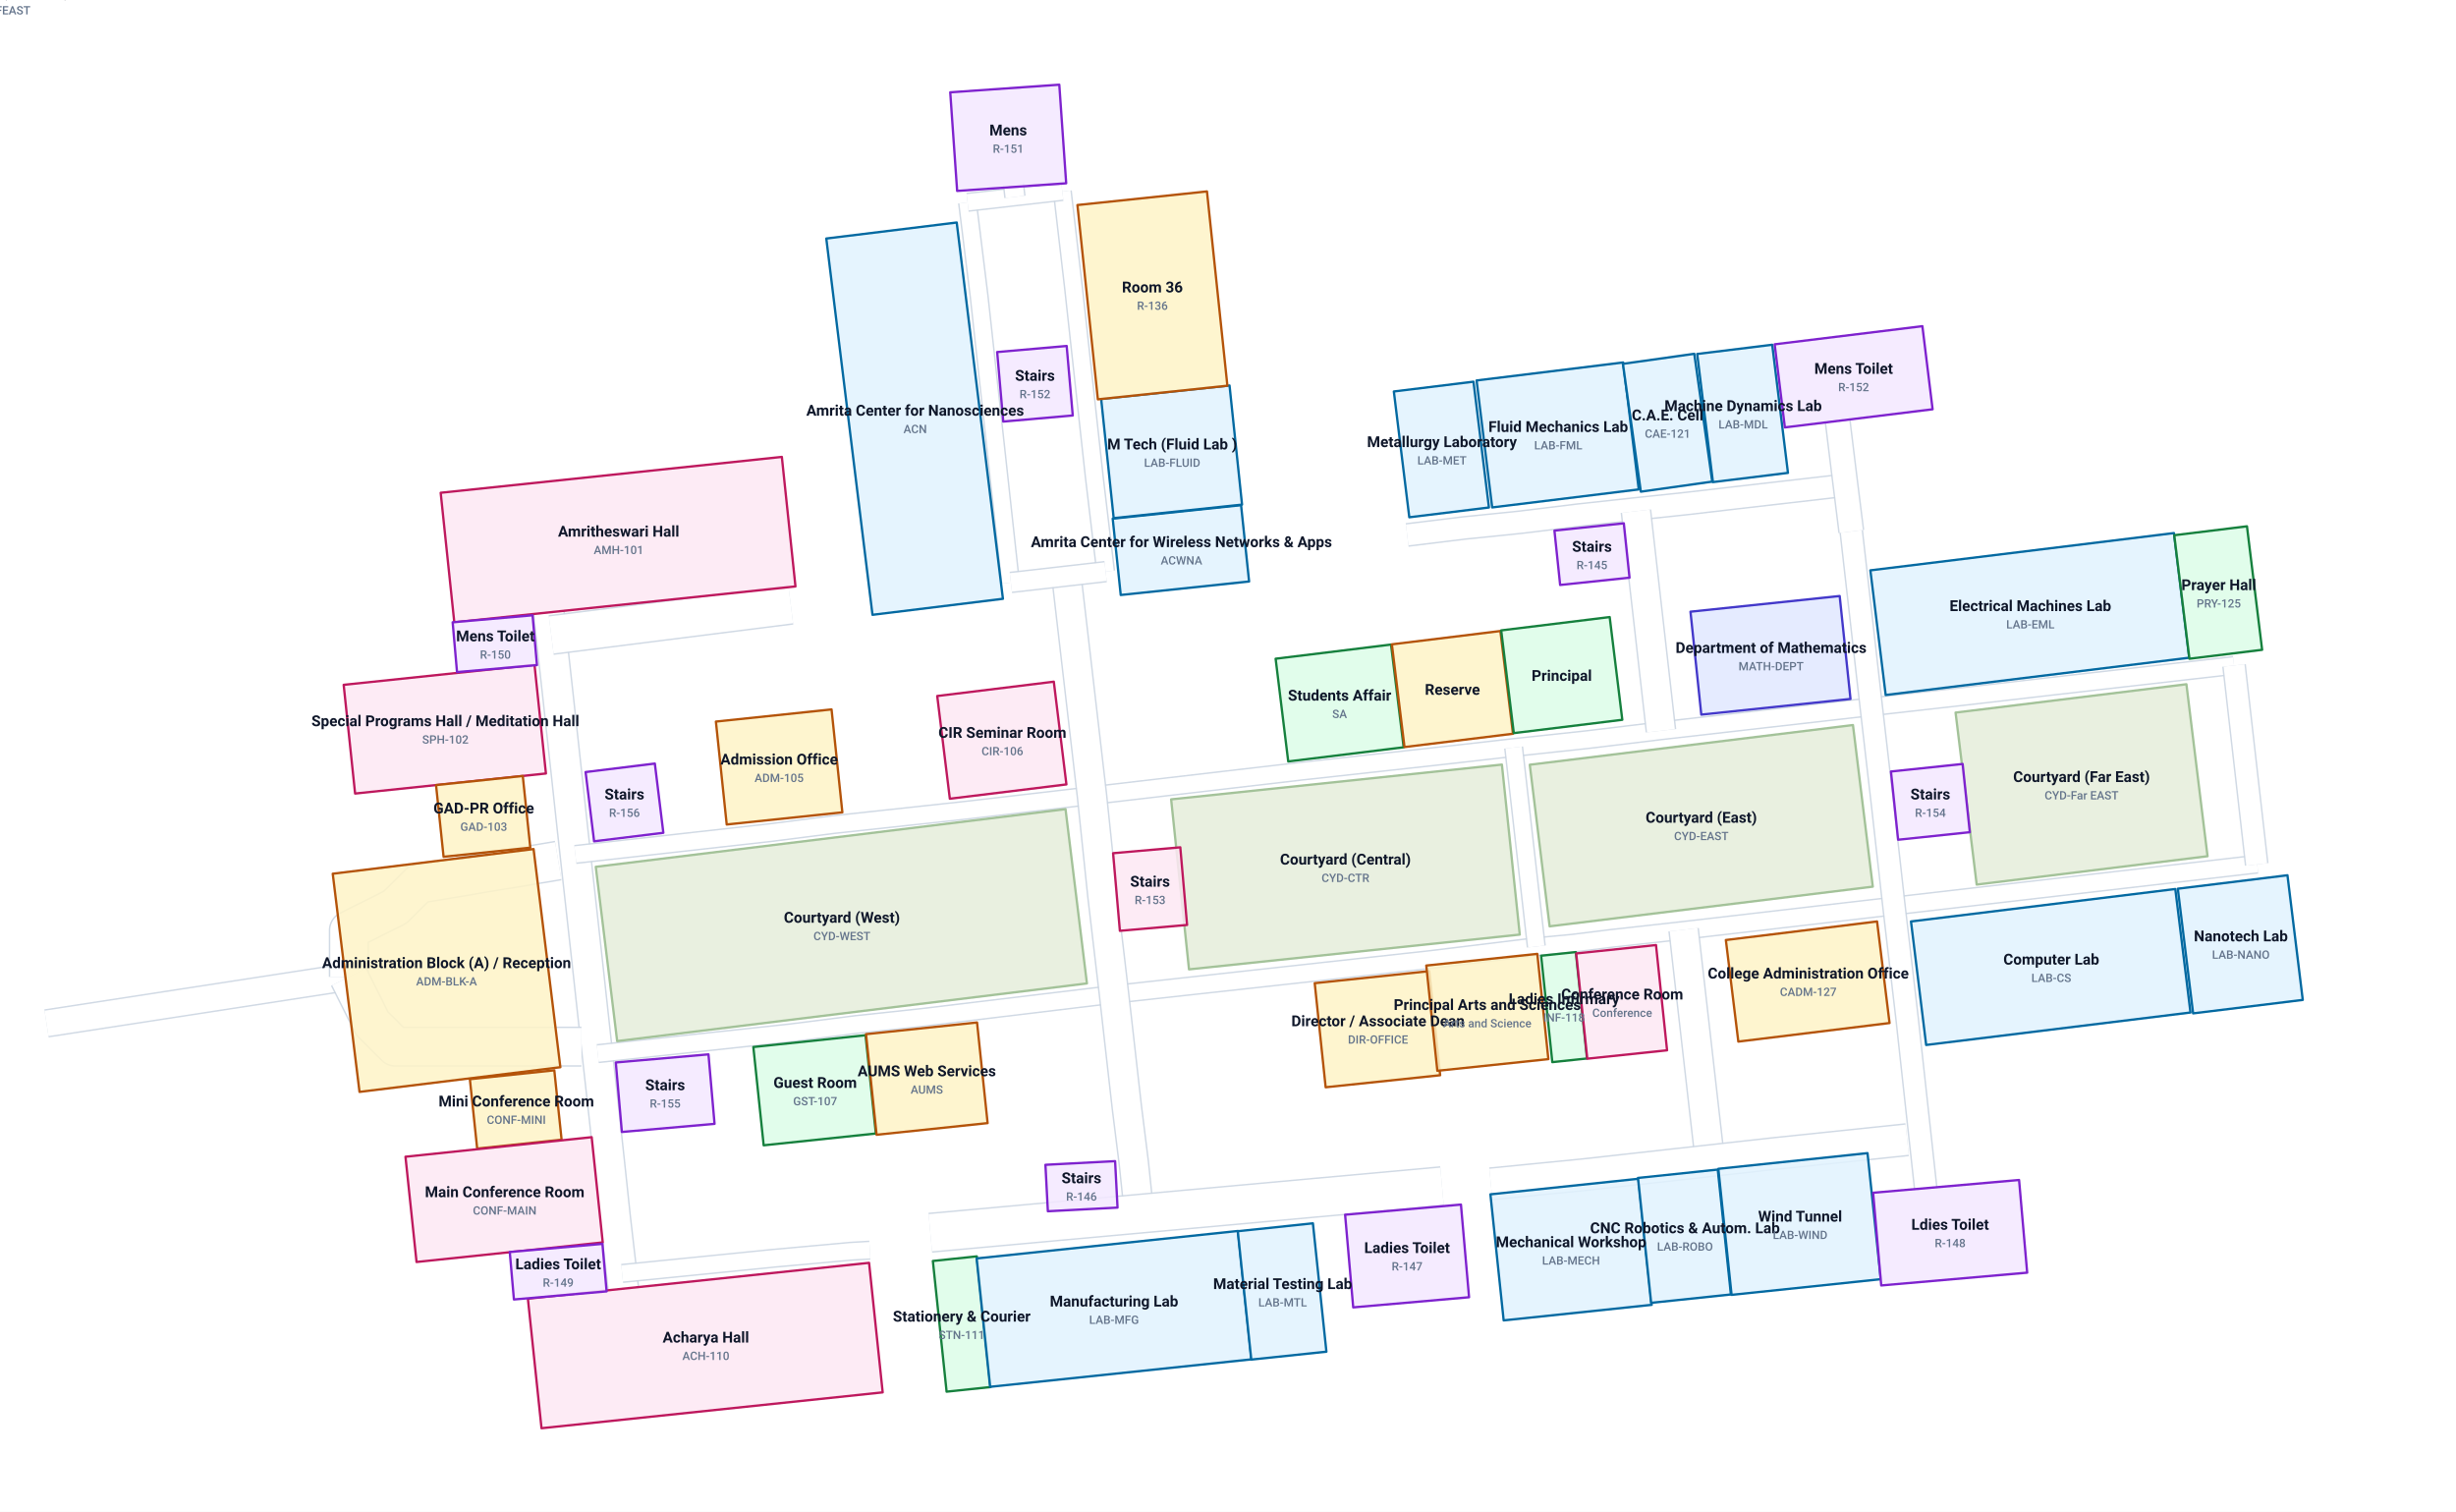
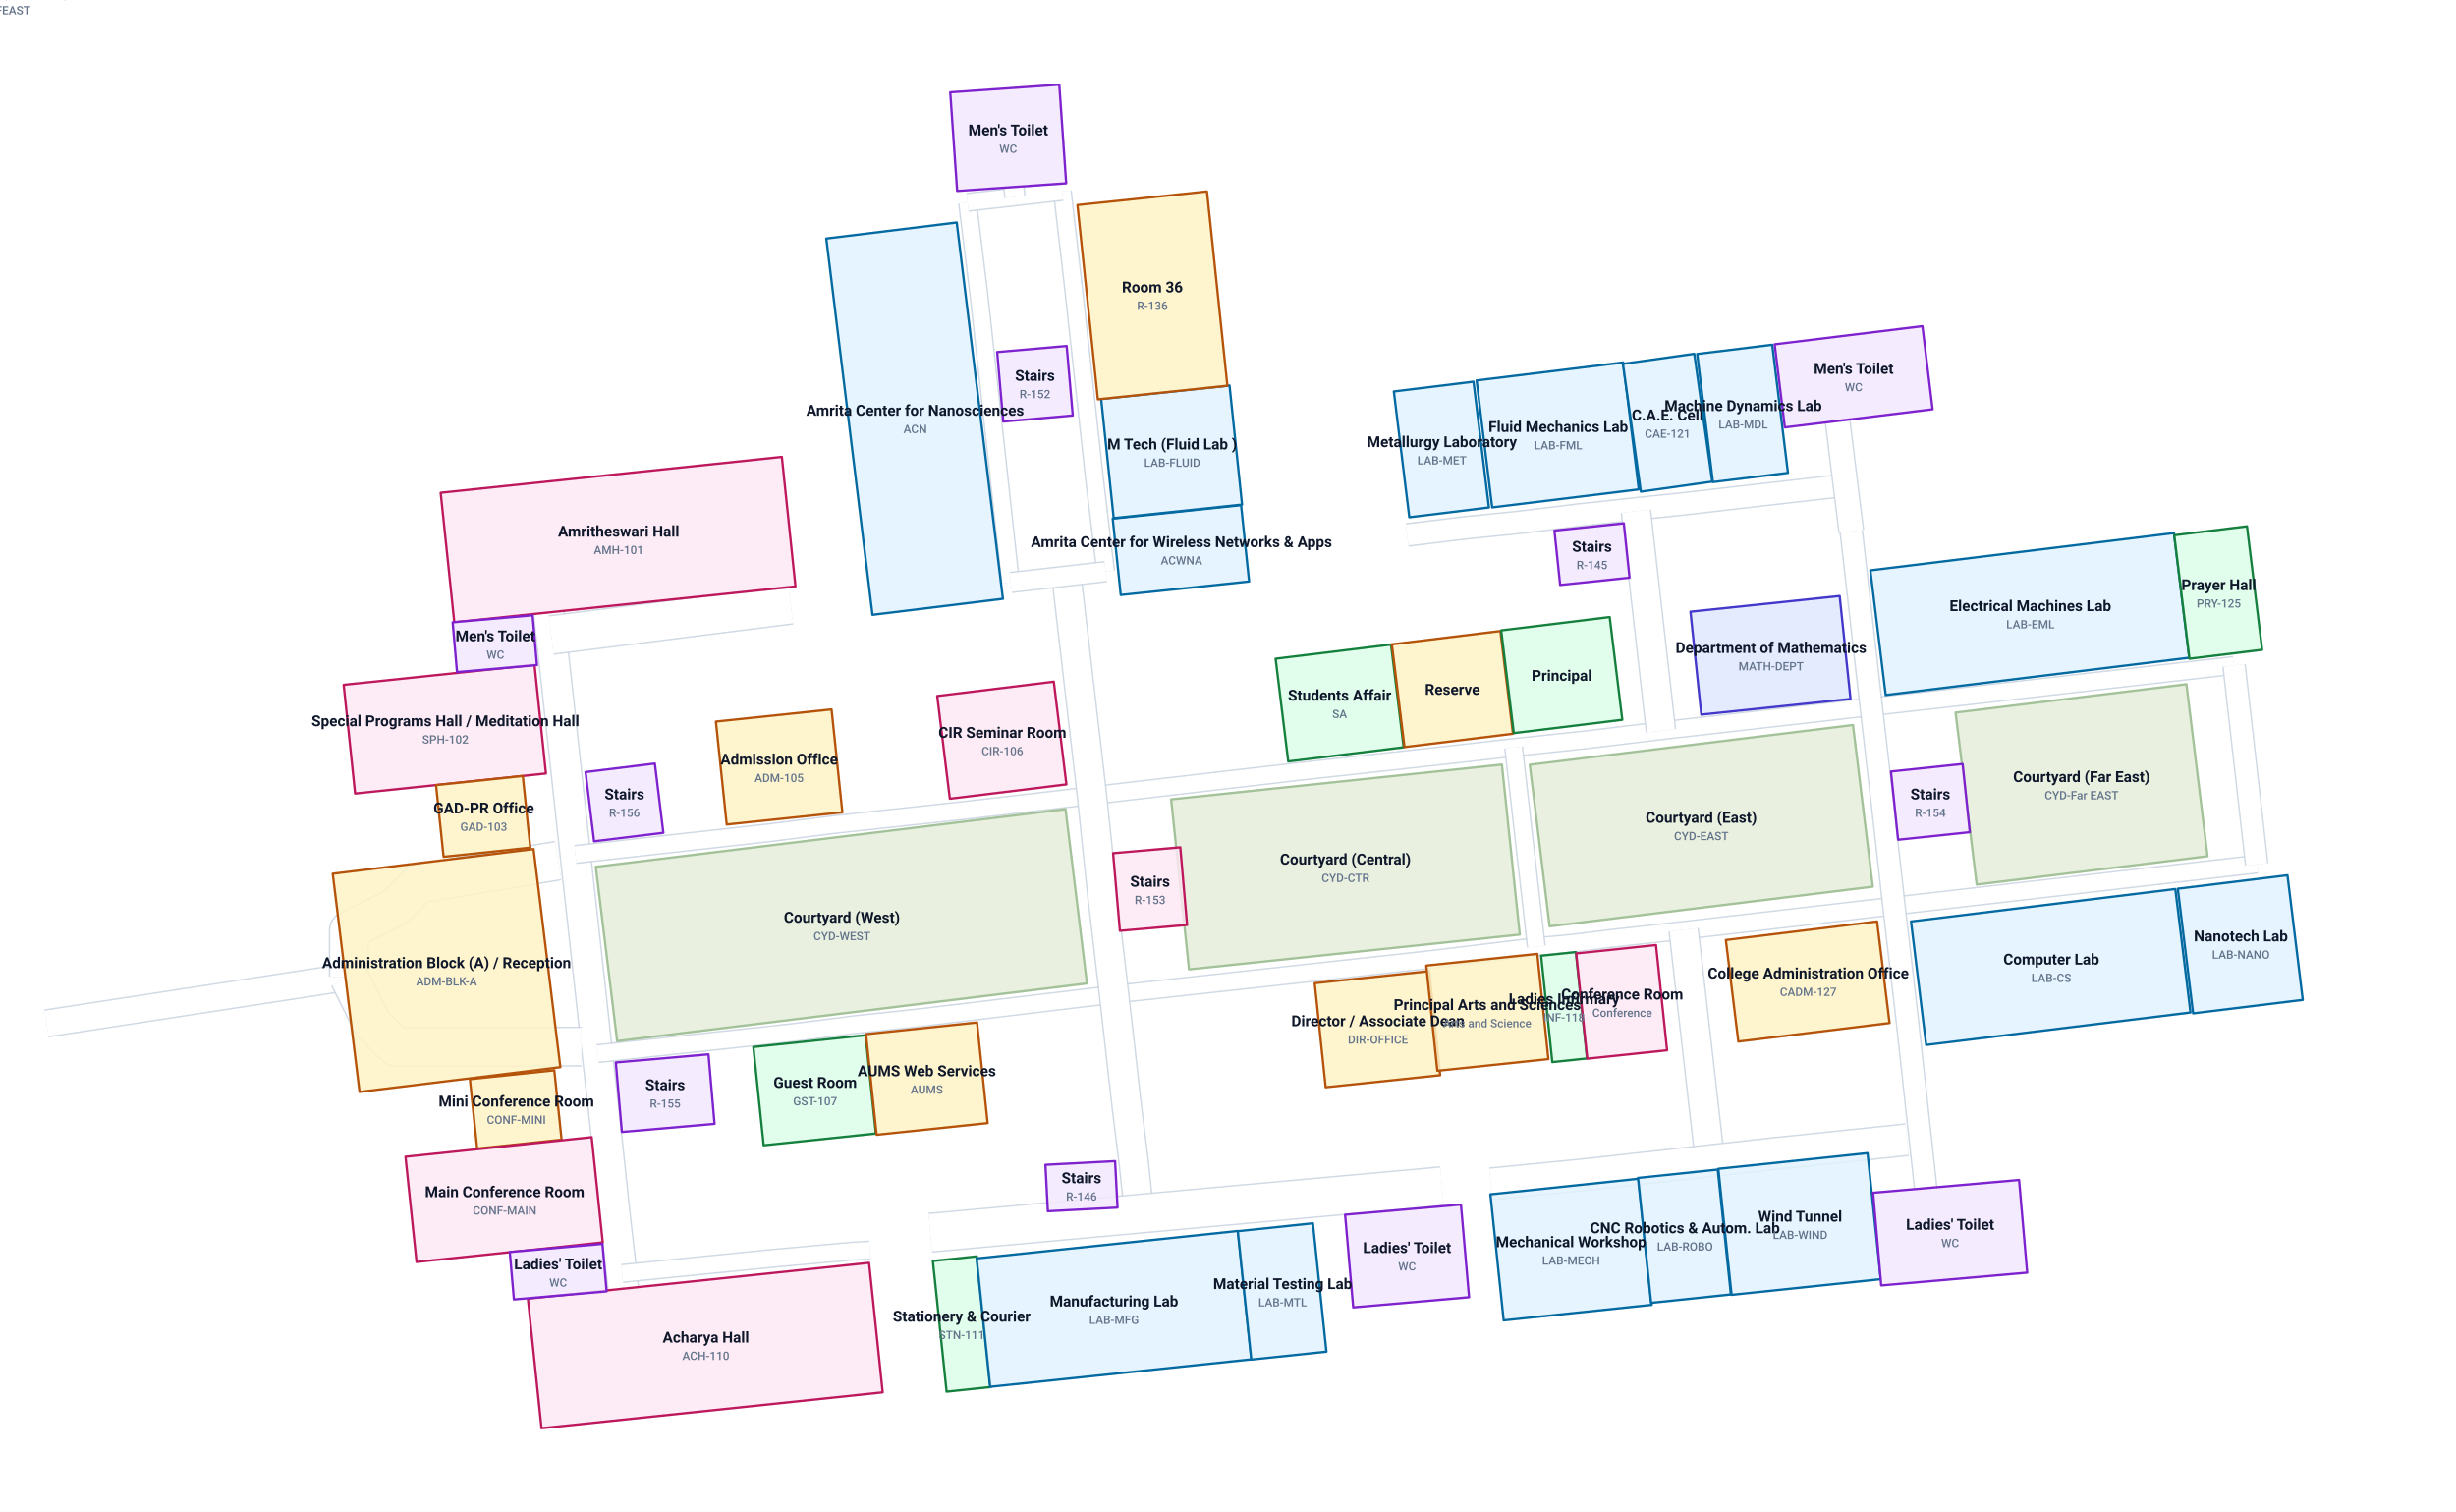
<svg xmlns="http://www.w3.org/2000/svg" viewBox="0 0 2112 1300" width="2112" height="1300">
  <defs>
    <style>
      .floorplan-bg { fill: #ffffff; }
      .room-wall { stroke-linejoin: round; stroke-linecap: round; }
      .room-label { font-family: -apple-system, BlinkMacSystemFont, "Segoe UI", Roboto, sans-serif; font-size: 13px; font-weight: 600; text-anchor: middle; dominant-baseline: central; fill: #0f172a; pointer-events: none; }
      .room-code { font-family: -apple-system, BlinkMacSystemFont, "Segoe UI", Roboto, sans-serif; font-size: 10px; font-weight: 500; text-anchor: middle; dominant-baseline: central; fill: #64748b; pointer-events: none; }
    </style>
  </defs>
  <rect width="2112" height="1300" class="floorplan-bg" />
  <g id="pathways" class="layer-pathways">
    <polyline id="pathway_1790271320290-casing" class="pathway-casing" points="472,527 473,537 474,546 476,564 480,600 488,673 492,710 494,728 494.746,734.716 495,737 496,746 504,818 512,891 513.653,905.876 514,909 516,927 518,945 520,963 524,1000 529,1047 534.503,1094.528 535,1099 536,1108" fill="none" stroke="#cbd5e1" stroke-width="27.5" stroke-linecap="butt" stroke-linejoin="round" opacity="0.9" />
    <polyline id="pathway_1790271320290" class="pathway-wall" points="472,527 473,537 474,546 476,564 480,600 488,673 492,710 494,728 494.746,734.716 495,737 496,746 504,818 512,891 513.653,905.876 514,909 516,927 518,945 520,963 524,1000 529,1047 534.503,1094.528 535,1099 536,1108" fill="none" stroke="#ffffff" stroke-width="25" stroke-linecap="butt" stroke-linejoin="round" opacity="1" data-name="West Hall and Reception Corridor" />
    <polyline id="pathway_courtyard_north_concourse-casing" class="pathway-casing" points="494.746,734.716 662,716 717,709 828,697 938.482,684.159 1120,663 1211,653 1256,648 1301.632,642.783 1365,636 1428.313,628.35 1519,618 1609.143,607.747 1687,599 1765,590 1921.124,572.201" fill="none" stroke="#cbd5e1" stroke-width="16.5" stroke-linecap="butt" stroke-linejoin="round" opacity="0.9" />
    <polyline id="pathway_courtyard_north_concourse" class="pathway-wall" points="494.746,734.716 662,716 717,709 828,697 938.482,684.159 1120,663 1211,653 1256,648 1301.632,642.783 1365,636 1428.313,628.35 1519,618 1609.143,607.747 1687,599 1765,590 1921.124,572.201" fill="none" stroke="#ffffff" stroke-width="14" stroke-linecap="butt" stroke-linejoin="round" opacity="1" data-name="Courtyards — North Concourse" />
    <polyline id="pathway_courtyard_south_concourse-casing" class="pathway-casing" points="514,906 681,888 736,881 792,875 958,855 1140,835 1231,825 1321,814 1353,811 1385,807 1448,800 1629,779 1707,770 1785,761 1863,752 1941,743" fill="none" stroke="#cbd5e1" stroke-width="16.5" stroke-linecap="butt" stroke-linejoin="round" opacity="0.9" />
    <polyline id="pathway_courtyard_south_concourse" class="pathway-wall" points="514,906 681,888 736,881 792,875 958,855 1140,835 1231,825 1321,814 1353,811 1385,807 1448,800 1629,779 1707,770 1785,761 1863,752 1941,743" fill="none" stroke="#ffffff" stroke-width="14" stroke-linecap="butt" stroke-linejoin="round" opacity="1" data-name="Courtyards — South Concourse" />
    <polyline id="pathway_central_north_south_spine-casing" class="pathway-casing" points="917,495 939,684 948,770 958,855 969,952 975,1000 980,1048" fill="none" stroke="#cbd5e1" stroke-width="26.5" stroke-linecap="butt" stroke-linejoin="round" opacity="0.9" />
    <polyline id="pathway_central_north_south_spine" class="pathway-wall" points="917,495 939,684 948,770 958,855 969,952 975,1000 980,1048" fill="none" stroke="#ffffff" stroke-width="24" stroke-linecap="butt" stroke-linejoin="round" opacity="1" data-name="Central North–South Corridor" />
    <polyline id="pathway_middle_courtyard_link-casing" class="pathway-casing" points="1301.632,642.783 1321.126,813.876" fill="none" stroke="#cbd5e1" stroke-width="16.5" stroke-linecap="butt" stroke-linejoin="round" opacity="0.9" />
    <polyline id="pathway_middle_courtyard_link" class="pathway-wall" points="1301.632,642.783 1321.126,813.876" fill="none" stroke="#ffffff" stroke-width="14" stroke-linecap="butt" stroke-linejoin="round" opacity="1" data-name="Central / East Courtyard Link" />
    <polyline id="pathway_east_north_south_spine-casing" class="pathway-casing" points="1591.936,456.724 1609.143,607.747 1619,693 1628.636,778.84 1640,876 1656,1022" fill="none" stroke="#cbd5e1" stroke-width="20.5" stroke-linecap="butt" stroke-linejoin="round" opacity="0.9" />
    <polyline id="pathway_east_north_south_spine" class="pathway-wall" points="1591.936,456.724 1609.143,607.747 1619,693 1628.636,778.84 1640,876 1656,1022" fill="none" stroke="#ffffff" stroke-width="18" stroke-linecap="butt" stroke-linejoin="round" opacity="1" data-name="East Wing North–South Corridor" />
    <polyline id="pathway_far_east_courtyard_return-casing" class="pathway-casing" points="1921.124,572.201 1940.618,743.294" fill="none" stroke="#cbd5e1" stroke-width="20.5" stroke-linecap="butt" stroke-linejoin="round" opacity="0.9" />
    <polyline id="pathway_far_east_courtyard_return" class="pathway-wall" points="1921.124,572.201 1940.618,743.294" fill="none" stroke="#ffffff" stroke-width="18" stroke-linecap="butt" stroke-linejoin="round" opacity="1" data-name="Far-East Courtyard Return" />
    <polyline id="pathway_north_labs_west-casing" class="pathway-casing" points="832,174 842,255 851,337 860,419 869,501" fill="none" stroke="#cbd5e1" stroke-width="16.5" stroke-linecap="butt" stroke-linejoin="round" opacity="0.9" />
    <polyline id="pathway_north_labs_west" class="pathway-wall" points="832,174 842,255 851,337 860,419 869,501" fill="none" stroke="#ffffff" stroke-width="14" stroke-linecap="butt" stroke-linejoin="round" opacity="1" data-name="North Labs — West Passage" />
    <polyline id="pathway_north_labs_east-casing" class="pathway-casing" points="913.511,164.646 923,246 932,328 941,410 950.754,491.531" fill="none" stroke="#cbd5e1" stroke-width="16.5" stroke-linecap="butt" stroke-linejoin="round" opacity="0.9" />
    <polyline id="pathway_north_labs_east" class="pathway-wall" points="913.511,164.646 923,246 932,328 941,410 950.754,491.531" fill="none" stroke="#ffffff" stroke-width="14" stroke-linecap="butt" stroke-linejoin="round" opacity="1" data-name="North Labs — East Passage" />
    <polyline id="pathway_north_labs_top-casing" class="pathway-casing" points="832.038,173.929 872.774,169.287 913.511,164.646" fill="none" stroke="#cbd5e1" stroke-width="16.5" stroke-linecap="butt" stroke-linejoin="round" opacity="0.9" />
    <polyline id="pathway_north_labs_top" class="pathway-wall" points="832.038,173.929 872.774,169.287 913.511,164.646" fill="none" stroke="#ffffff" stroke-width="14" stroke-linecap="butt" stroke-linejoin="round" opacity="1" data-name="North Labs — Upper Link" />
    <polyline id="pathway_north_labs_bottom-casing" class="pathway-casing" points="869.282,500.814 916.973,495.38 950.754,491.531" fill="none" stroke="#cbd5e1" stroke-width="18.5" stroke-linecap="butt" stroke-linejoin="round" opacity="0.9" />
    <polyline id="pathway_north_labs_bottom" class="pathway-wall" points="869.282,500.814 916.973,495.38 950.754,491.531" fill="none" stroke="#ffffff" stroke-width="16" stroke-linecap="butt" stroke-linejoin="round" opacity="1" data-name="North Labs — Lower Link" />
    <polyline id="pathway_north_toilet_approach-casing" class="pathway-casing" points="872.774,169.287 871.529,158.358" fill="none" stroke="#cbd5e1" stroke-width="18.5" stroke-linecap="butt" stroke-linejoin="round" opacity="0.9" />
    <polyline id="pathway_north_toilet_approach" class="pathway-wall" points="872.774,169.287 871.529,158.358" fill="none" stroke="#ffffff" stroke-width="16" stroke-linecap="butt" stroke-linejoin="round" opacity="1" data-name="North Amenities Approach" />
    <polyline id="pathway_engineering_lab_concourse-casing" class="pathway-casing" points="1210.077,459.985 1259,454 1308,449 1357,443 1406.804,437.571 1450,433 1493,428 1580,418" fill="none" stroke="#cbd5e1" stroke-width="20.5" stroke-linecap="butt" stroke-linejoin="round" opacity="0.9" />
    <polyline id="pathway_engineering_lab_concourse" class="pathway-wall" points="1210.077,459.985 1259,454 1308,449 1357,443 1406.804,437.571 1450,433 1493,428 1580,418" fill="none" stroke="#ffffff" stroke-width="18" stroke-linecap="butt" stroke-linejoin="round" opacity="1" data-name="Metallurgy / Fluids / CAE / Dynamics Corridor" />
    <polyline id="pathway_engineering_lab_link-casing" class="pathway-casing" points="1406.804,439.571 1428.313,628.35" fill="none" stroke="#cbd5e1" stroke-width="26.5" stroke-linecap="butt" stroke-linejoin="round" opacity="0.9" />
    <polyline id="pathway_engineering_lab_link" class="pathway-wall" points="1406.804,439.571 1428.313,628.35" fill="none" stroke="#ffffff" stroke-width="24" stroke-linecap="butt" stroke-linejoin="round" opacity="1" data-name="Engineering Labs to Main Concourse" />
    <polyline id="pathway_south_office_link-casing" class="pathway-casing" points="1447.806,799.443 1469.858,992.99" fill="none" stroke="#cbd5e1" stroke-width="26.5" stroke-linecap="butt" stroke-linejoin="round" opacity="0.9" />
    <polyline id="pathway_south_office_link" class="pathway-wall" points="1447.806,799.443 1469.858,992.99" fill="none" stroke="#ffffff" stroke-width="24" stroke-linecap="butt" stroke-linejoin="round" opacity="1" data-name="Conference / College Administration Link" />
    <polyline id="pathway_acharya_south_link-casing" class="pathway-casing" points="535,1095 665,1082 731,1076 748,1075" fill="none" stroke="#cbd5e1" stroke-width="16.5" stroke-linecap="butt" stroke-linejoin="round" opacity="0.9" />
    <polyline id="pathway_acharya_south_link" class="pathway-wall" points="535,1095 665,1082 731,1076 748,1075" fill="none" stroke="#ffffff" stroke-width="14" stroke-linecap="butt" stroke-linejoin="round" opacity="1" data-name="Acharya Hall to South Wing" />
    <polyline id="pathway_west_entry_approach-casing" class="pathway-casing" points="40,880 300,840" fill="none" stroke="#cbd5e1" stroke-width="24.5" stroke-linecap="butt" stroke-linejoin="round" opacity="0.9" />
    <polyline id="pathway_west_entry_approach" class="pathway-wall" points="40,880 300,840" fill="none" stroke="#ffffff" stroke-width="22" stroke-linecap="butt" stroke-linejoin="round" opacity="1" data-name="West Road to Main Entrance" />
    <polyline id="pathway_1790577998102-casing" class="pathway-casing" points="1592,457 1586,409 1580,360" fill="none" stroke="#cbd5e1" stroke-width="22.5" stroke-linecap="butt" stroke-linejoin="round" opacity="0.9" />
    <polyline id="pathway_1790577998102" class="pathway-wall" points="1592,457 1586,409 1580,360" fill="none" stroke="#ffffff" stroke-width="20" stroke-linecap="butt" stroke-linejoin="round" opacity="1" data-name="Pathway 23" />
    <polyline id="pathway_1790578674052-casing" class="pathway-casing" points="300,840 300,800 340,780 360,760 480,740" fill="none" stroke="#cbd5e1" stroke-width="34.5" stroke-linecap="butt" stroke-linejoin="round" opacity="0.9" />
    <polyline id="pathway_1790578674052" class="pathway-wall" points="300,840 300,800 340,780 360,760 480,740" fill="none" stroke="#ffffff" stroke-width="32" stroke-linecap="butt" stroke-linejoin="round" opacity="1" data-name="Pathway 20" />
    <polyline id="pathway_1790578692821-casing" class="pathway-casing" points="300,840 320,880 340,900 380,900 500,900" fill="none" stroke="#cbd5e1" stroke-width="34.5" stroke-linecap="butt" stroke-linejoin="round" opacity="0.9" />
    <polyline id="pathway_1790578692821" class="pathway-wall" points="300,840 320,880 340,900 380,900 500,900" fill="none" stroke="#ffffff" stroke-width="32" stroke-linecap="butt" stroke-linejoin="round" opacity="1" data-name="Pathway 21" />
    <polyline id="pathway_1790578821608-casing" class="pathway-casing" points="474,546 680,520" fill="none" stroke="#cbd5e1" stroke-width="34.5" stroke-linecap="butt" stroke-linejoin="round" opacity="0.9" />
    <polyline id="pathway_1790578821608" class="pathway-wall" points="474,546 680,520" fill="none" stroke="#ffffff" stroke-width="32" stroke-linecap="butt" stroke-linejoin="round" opacity="1" data-name="Pathway 22" />
    <polyline id="pathway_1790578927332-casing" class="pathway-casing" points="800,1060 855,1055 910,1050 1020,1040 1130,1030 1240,1020" fill="none" stroke="#cbd5e1" stroke-width="34.5" stroke-linecap="butt" stroke-linejoin="round" opacity="0.9" />
    <polyline id="pathway_1790578927332" class="pathway-wall" points="800,1060 855,1055 910,1050 1020,1040 1130,1030 1240,1020" fill="none" stroke="#ffffff" stroke-width="32" stroke-linecap="butt" stroke-linejoin="round" opacity="1" data-name="Pathway 22" />
    <polyline id="pathway_1790578947678-casing" class="pathway-casing" points="1282,1018 1363,1010 1444,1001 1525,992 1640,980" fill="none" stroke="#cbd5e1" stroke-width="28.5" stroke-linecap="butt" stroke-linejoin="round" opacity="0.9" />
    <polyline id="pathway_1790578947678" class="pathway-wall" points="1282,1018 1363,1010 1444,1001 1525,992 1640,980" fill="none" stroke="#ffffff" stroke-width="26" stroke-linecap="butt" stroke-linejoin="round" opacity="1" data-name="Pathway 23" />
  </g>
  <g id="rooms" class="layer-rooms">
    <rect id="room_nanosciences" class="room-wall" x="730" y="197" width="113" height="326" fill="#e0f2fe" fill-opacity="0.85" stroke="#0369a1" stroke-width="2" data-name="Amrita Center for Nanosciences" data-code="ACN" transform="rotate(353 786.5 360)" />
    <rect id="room_special_hall" class="room-wall" x="300" y="580" width="165" height="94" fill="#fce7f3" fill-opacity="0.85" stroke="#be185d" stroke-width="2" data-name="Special Programs Hall / Meditation Hall" data-code="SPH-102" transform="rotate(354 382.5 627)" />
    <rect id="room_gad_office" class="room-wall" x="378" y="671" width="75" height="62" fill="#fef3c7" fill-opacity="0.85" stroke="#b45309" stroke-width="2" data-name="GAD-PR Office" data-code="GAD-103" transform="rotate(354 415.5 702)" />
    <rect id="room_admin_block_a" class="room-wall" x="297" y="740" width="174" height="189" fill="#fef3c7" fill-opacity="0.85" stroke="#b45309" stroke-width="2" data-name="Administration Block (A) / Reception" data-code="ADM-BLK-A" transform="rotate(353 384 834.5)" />
    <rect id="room_admission_office" class="room-wall" x="620" y="615" width="100" height="89" fill="#fef3c7" fill-opacity="0.85" stroke="#b45309" stroke-width="2" data-name="Admission Office" data-code="ADM-105" transform="rotate(354 670 659.5)" />
    <rect id="room_cir_seminar" class="room-wall" x="811" y="592" width="101" height="89" fill="#fce7f3" fill-opacity="0.85" stroke="#be185d" stroke-width="2" data-name="CIR Seminar Room" data-code="CIR-106" transform="rotate(353 861.5 636.5)" />
    <rect id="room_guest_room" class="room-wall" x="652" y="895" width="97" height="85" fill="#dcfce7" fill-opacity="0.85" stroke="#15803d" stroke-width="2" data-name="Guest Room" data-code="GST-107" transform="rotate(354 700.5 937.5)" />
    <rect id="room_mini_conf" class="room-wall" x="407" y="924" width="73" height="60" fill="#fef3c7" fill-opacity="0.85" stroke="#b45309" stroke-width="2" data-name="Mini Conference Room" data-code="CONF-MINI" transform="rotate(354 443.5 954)" />
    <rect id="room_main_conf" class="room-wall" x="353" y="986" width="161" height="91" fill="#fce7f3" fill-opacity="0.85" stroke="#be185d" stroke-width="2" data-name="Main Conference Room" data-code="CONF-MAIN" transform="rotate(354 433.5 1031.5)" />
    <rect id="room_acharya_hall" class="room-wall" x="459" y="1101" width="295" height="112" fill="#fce7f3" fill-opacity="0.85" stroke="#be185d" stroke-width="2" data-name="Acharya Hall" data-code="ACH-110" transform="rotate(354 606.5 1157)" />
    <rect id="room_stationery" class="room-wall" x="808" y="1082" width="38" height="113" fill="#dcfce7" fill-opacity="0.85" stroke="#15803d" stroke-width="2" data-name="Stationery &amp; Courier" data-code="STN-111" transform="rotate(354 827 1138.5)" />
    <rect id="room_mfg_lab" class="room-wall" x="845" y="1070" width="226" height="111" fill="#e0f2fe" fill-opacity="0.85" stroke="#0369a1" stroke-width="2" data-name="Manufacturing Lab" data-code="LAB-MFG" transform="rotate(354 958 1125.5)" />
    <rect id="room_mat_testing" class="room-wall" x="1070" y="1055" width="65" height="111" fill="#e0f2fe" fill-opacity="0.85" stroke="#0369a1" stroke-width="2" data-name="Material Testing Lab" data-code="LAB-MTL" transform="rotate(354 1102.5 1110.5)" />
    <rect id="room_wireless_ctr" class="room-wall" x="960" y="440" width="111" height="66" fill="#e0f2fe" fill-opacity="0.85" stroke="#0369a1" stroke-width="2" data-name="Amrita Center for Wireless Networks &amp; Apps" data-code="ACWNA" transform="rotate(354 1015.5 473)" />
    <rect id="room_courtyard_west" class="room-wall" x="520" y="720" width="407" height="151" fill="#e5eddb" fill-opacity="0.85" stroke="#a3c299" stroke-width="2" data-name="Courtyard (West)" data-code="CYD-WEST" transform="rotate(353 723.5 795.5)" />
    <rect id="room_courtyard_central" class="room-wall" x="1014" y="672" width="286" height="147" fill="#e5eddb" fill-opacity="0.85" stroke="#a3c299" stroke-width="2" data-name="Courtyard (Central)" data-code="CYD-CTR" transform="rotate(354 1157 745.5)" />
    <rect id="room_director_dean" class="room-wall" x="1135" y="840" width="99" height="90" fill="#fef3c7" fill-opacity="0.85" stroke="#b45309" stroke-width="2" data-name="Director / Associate Dean" data-code="DIR-OFFICE" transform="rotate(354 1184.5 885)" />
    <rect id="room_ladies_infirmary" class="room-wall" x="1330" y="820" width="30" height="92" fill="#dcfce7" fill-opacity="0.85" stroke="#15803d" stroke-width="2" data-name="Ladies Infirmary" data-code="INF-118" transform="rotate(354 1345 866)" />
    <rect id="room_metallurgy" class="room-wall" x="1205" y="332" width="69" height="109" fill="#e0f2fe" fill-opacity="0.85" stroke="#0369a1" stroke-width="2" data-name="Metallurgy Laboratory" data-code="LAB-MET" transform="rotate(353 1239.5 386.5)" />
    <rect id="room_fluid_mech" class="room-wall" x="1276" y="319" width="127" height="110" fill="#e0f2fe" fill-opacity="0.85" stroke="#0369a1" stroke-width="2" data-name="Fluid Mechanics Lab" data-code="LAB-FML" transform="rotate(353 1339.5 374)" />
    <rect id="room_cae_cell" class="room-wall" x="1403" y="308" width="62" height="111" fill="#e0f2fe" fill-opacity="0.85" stroke="#0369a1" stroke-width="2" data-name="C.A.E. Cell" data-code="CAE-121" transform="rotate(352 1434 363.5)" />
    <rect id="room_dynamics_lab" class="room-wall" x="1466" y="300" width="65" height="111" fill="#e0f2fe" fill-opacity="0.85" stroke="#0369a1" stroke-width="2" data-name="Machine Dynamics Lab" data-code="LAB-MDL" transform="rotate(353 1498.5 355.5)" />
    <rect id="room_math_dept" class="room-wall" x="1458" y="519" width="129" height="89" fill="#e0e7ff" fill-opacity="0.85" stroke="#4338ca" stroke-width="2" data-name="Department of Mathematics" data-code="MATH-DEPT" transform="rotate(354 1522.5 563.5)" />
    <rect id="room_elec_machines" class="room-wall" x="1614" y="474" width="263" height="108" fill="#e0f2fe" fill-opacity="0.85" stroke="#0369a1" stroke-width="2" data-name="Electrical Machines Lab" data-code="LAB-EML" transform="rotate(353 1745.5 528)" />
    <rect id="room_prayer_hall" class="room-wall" x="1876" y="456" width="63" height="107" fill="#dcfce7" fill-opacity="0.85" stroke="#15803d" stroke-width="2" data-name="Prayer Hall" data-code="PRY-125" transform="rotate(353 1907.5 509.5)" />
    <rect id="room_courtyard_east" class="room-wall" x="1323" y="640" width="280" height="140" fill="#e5eddb" fill-opacity="0.85" stroke="#a3c299" stroke-width="2" data-name="Courtyard (East)" data-code="CYD-EAST" transform="rotate(353 1463 710)" />
    <polygon id="room_courtyard_fareast" class="room-wall" points="null,null null,null null,null null,null null,null null,null null,null" fill="#e5eddb" fill-opacity="0.85" stroke="#a3c299" stroke-width="2" data-name="Courtyard (Far-East)" data-code="CYD-FEAST" />
    <rect id="room_college_admin" class="room-wall" x="1489" y="800" width="131" height="88" fill="#fef3c7" fill-opacity="0.85" stroke="#b45309" stroke-width="2" data-name="College Administration Office" data-code="CADM-127" transform="rotate(353 1554.5 844)" />
    <rect id="room_computer_lab" class="room-wall" x="1649" y="778" width="229" height="107" fill="#e0f2fe" fill-opacity="0.85" stroke="#0369a1" stroke-width="2" data-name="Computer Lab" data-code="LAB-CS" transform="rotate(353 1763.5 831.5)" />
    <rect id="room_nanotech_lab" class="room-wall" x="1879" y="758" width="95" height="108" fill="#e0f2fe" fill-opacity="0.85" stroke="#0369a1" stroke-width="2" data-name="Nanotech Lab" data-code="LAB-NANO" transform="rotate(353 1926.5 812)" />
    <rect id="room_mech_workshop" class="room-wall" x="1287" y="1020" width="128" height="109" fill="#e0f2fe" fill-opacity="0.85" stroke="#0369a1" stroke-width="2" data-name="Mechanical Workshop" data-code="LAB-MECH" transform="rotate(354 1351 1074.5)" />
    <rect id="room_robotics_lab" class="room-wall" x="1414" y="1009" width="69" height="108" fill="#e0f2fe" fill-opacity="0.85" stroke="#0369a1" stroke-width="2" data-name="CNC Robotics &amp; Autom. Lab" data-code="LAB-ROBO" transform="rotate(354 1448.5 1063)" />
    <rect id="room_wind_tunnel" class="room-wall" x="1483" y="998" width="129" height="109" fill="#e0f2fe" fill-opacity="0.85" stroke="#0369a1" stroke-width="2" data-name="Wind Tunnel" data-code="LAB-WIND" transform="rotate(354 1547.5 1052.5)" />
    <rect id="room_1790266501061" class="room-wall" x="952" y="337" width="111" height="103" fill="#e0f2fe" fill-opacity="0.85" stroke="#0369a1" stroke-width="2" data-name="M Tech (Fluid Lab )" data-code="LAB-FLUID" transform="rotate(354 1007.5 388.5)" />
    <rect id="room_1790266683270" class="room-wall" x="935" y="170" width="112" height="168" fill="#fef3c7" fill-opacity="0.85" stroke="#b45309" stroke-width="2" data-name="Room 36" data-code="R-136" transform="rotate(354 991 254)" />
    <rect id="room_1790267011208" class="room-wall" x="1231" y="825" width="96" height="91" fill="#fef3c7" fill-opacity="0.85" stroke="#b45309" stroke-width="2" data-name="Principal Arts and Sciences" data-code="Arts and Science" transform="rotate(354 1279 870.5)" />
    <rect id="room_1790267197118" class="room-wall" x="1360" y="816" width="69" height="91" fill="#fce7f3" fill-opacity="0.85" stroke="#be185d" stroke-width="2" data-name="Conference Room" data-code="Conference" transform="rotate(354 1394.5 861.5)" />
    <rect id="room_1790267337608" class="room-wall" x="749" y="884" width="96" height="87" fill="#fef3c7" fill-opacity="0.85" stroke="#b45309" stroke-width="2" data-name="AUMS Web Services" data-code="AUMS" transform="rotate(354 797 927.5)" />
    <rect id="room_1790267611764" class="room-wall" x="384" y="408" width="295" height="112" fill="#fce7f3" fill-opacity="0.85" stroke="#be185d" stroke-width="2" data-name="Amritheswari Hall " data-code="AMH-101" transform="rotate(354 531.5 464)" />
    <rect id="room_1790267932589" class="room-wall" x="1102" y="560" width="100" height="89" fill="#dcfce7" fill-opacity="0.85" stroke="#15803d" stroke-width="2" data-name="Students Affair" data-code="SA" transform="rotate(353 1152 604.5)" />
    <rect id="room_1790267966500" class="room-wall" x="1202" y="548" width="94" height="89" fill="#fef3c7" fill-opacity="0.85" stroke="#b45309" stroke-width="2" data-name="Reserve" data-code="" transform="rotate(353 1249 592.5)" />
    <rect id="room_1790268001235" class="room-wall" x="1296" y="536" width="94" height="89" fill="#dcfce7" fill-opacity="0.85" stroke="#15803d" stroke-width="2" data-name="Principal" data-code="" transform="rotate(353 1343 580.5)" />
    <rect id="room_1790268898290" class="room-wall" x="1690" y="600" width="200" height="149" fill="#e5eddb" fill-opacity="0.85" stroke="#a3c299" stroke-width="2" data-name="Courtyard (Far East) " data-code="CYD-Far EAST" transform="rotate(353 1790 674.5)" />
    <rect id="room_1790578035647" class="room-wall" x="1339" y="453" width="60" height="47" fill="#f3e8ff" fill-opacity="0.85" stroke="#7e22ce" stroke-width="2" data-name="Stairs" data-code="R-145" transform="rotate(354 1369 476.5)" />
    <rect id="room_1790578073580" class="room-wall" x="900" y="1000" width="60" height="40" fill="#f3e8ff" fill-opacity="0.85" stroke="#7e22ce" stroke-width="2" data-name="Stairs" data-code="R-146" transform="rotate(357 930 1020)" />
-     <rect id="room_1790578100156" class="room-wall" x="1160" y="1040" width="100" height="80" fill="#f3e8ff" fill-opacity="0.85" stroke="#7e22ce" stroke-width="2" data-name="Ladies Toilet" data-code="R-147" transform="rotate(355 1210 1080)" />
-     <rect id="room_1790578145285" class="room-wall" x="1614" y="1020" width="126" height="80" fill="#f3e8ff" fill-opacity="0.85" stroke="#7e22ce" stroke-width="2" data-name="Ldies Toilet" data-code="R-148" transform="rotate(355 1677 1060)" />
-     <rect id="room_1790578197842" class="room-wall" x="440" y="1073" width="80" height="41" fill="#f3e8ff" fill-opacity="0.85" stroke="#7e22ce" stroke-width="2" data-name="Ladies Toilet" data-code="R-149" transform="rotate(355 480 1093.5)" />
-     <rect id="room_1790578250255" class="room-wall" x="391" y="532" width="69" height="43" fill="#f3e8ff" fill-opacity="0.85" stroke="#7e22ce" stroke-width="2" data-name="Mens Toilet" data-code="R-150" transform="rotate(355 425.5 553.5)" />
-     <rect id="room_1790578281913" class="room-wall" x="820" y="76" width="94" height="85" fill="#f3e8ff" fill-opacity="0.85" stroke="#7e22ce" stroke-width="2" data-name="Mens" data-code="R-151" transform="rotate(356 867 118.5)" />
-     <rect id="room_1790578307230" class="room-wall" x="1530" y="288" width="128" height="72" fill="#f3e8ff" fill-opacity="0.85" stroke="#7e22ce" stroke-width="2" data-name="Mens Toilet" data-code="R-152" transform="rotate(353 1594 324)" />
+     <rect id="room_1790578100156" class="room-wall" x="1160" y="1040" width="100" height="80" fill="#f3e8ff" fill-opacity="0.85" stroke="#7e22ce" stroke-width="2" data-name="Ladies' Toilet" data-code="WC" transform="rotate(355 1210 1080)" />
+     <rect id="room_1790578145285" class="room-wall" x="1614" y="1020" width="126" height="80" fill="#f3e8ff" fill-opacity="0.85" stroke="#7e22ce" stroke-width="2" data-name="Ladies' Toilet" data-code="WC" transform="rotate(355 1677 1060)" />
+     <rect id="room_1790578197842" class="room-wall" x="440" y="1073" width="80" height="41" fill="#f3e8ff" fill-opacity="0.85" stroke="#7e22ce" stroke-width="2" data-name="Ladies' Toilet" data-code="WC" transform="rotate(355 480 1093.5)" />
+     <rect id="room_1790578250255" class="room-wall" x="391" y="532" width="69" height="43" fill="#f3e8ff" fill-opacity="0.85" stroke="#7e22ce" stroke-width="2" data-name="Men's Toilet" data-code="WC" transform="rotate(355 425.5 553.5)" />
+     <rect id="room_1790578281913" class="room-wall" x="820" y="76" width="94" height="85" fill="#f3e8ff" fill-opacity="0.85" stroke="#7e22ce" stroke-width="2" data-name="Men's Toilet" data-code="WC" transform="rotate(356 867 118.5)" />
+     <rect id="room_1790578307230" class="room-wall" x="1530" y="288" width="128" height="72" fill="#f3e8ff" fill-opacity="0.85" stroke="#7e22ce" stroke-width="2" data-name="Men's Toilet" data-code="WC" transform="rotate(353 1594 324)" />
    <rect id="room_1790578386471" class="room-wall" x="860" y="300" width="60" height="60" fill="#f3e8ff" fill-opacity="0.85" stroke="#7e22ce" stroke-width="2" data-name="Stairs" data-code="R-152" transform="rotate(355 890 330)" />
    <rect id="room_1790578435142" class="room-wall" x="960" y="731" width="58" height="67" fill="#fce7f3" fill-opacity="0.85" stroke="#be185d" stroke-width="2" data-name="Stairs" data-code="R-153" transform="rotate(355 989 764.5)" />
    <rect id="room_1790578489388" class="room-wall" x="1629" y="660" width="62" height="59" fill="#f3e8ff" fill-opacity="0.85" stroke="#7e22ce" stroke-width="2" data-name="Stairs" data-code="R-154" transform="rotate(354 1660 689.5)" />
    <rect id="room_1790578512841" class="room-wall" x="532" y="910" width="80" height="60" fill="#f3e8ff" fill-opacity="0.85" stroke="#7e22ce" stroke-width="2" data-name="Stairs" data-code="R-155" transform="rotate(355 572 940)" />
    <rect id="room_1790578548474" class="room-wall" x="507" y="660" width="60" height="60" fill="#f3e8ff" fill-opacity="0.85" stroke="#7e22ce" stroke-width="2" data-name="Stairs" data-code="R-156" transform="rotate(353 537 690)" />
  </g>
  <g id="labels" class="layer-labels">
    <g transform="translate(787, 360)">
      <text class="room-label" y="-7">Amrita Center for Nanosciences</text>
      <text class="room-code" y="9">ACN</text>
    </g>
    <g transform="translate(383, 627)">
      <text class="room-label" y="-7">Special Programs Hall / Meditation Hall</text>
      <text class="room-code" y="9">SPH-102</text>
    </g>
    <g transform="translate(416, 702)">
      <text class="room-label" y="-7">GAD-PR Office</text>
      <text class="room-code" y="9">GAD-103</text>
    </g>
    <g transform="translate(384, 835)">
      <text class="room-label" y="-7">Administration Block (A) / Reception</text>
      <text class="room-code" y="9">ADM-BLK-A</text>
    </g>
    <g transform="translate(670, 660)">
      <text class="room-label" y="-7">Admission Office</text>
      <text class="room-code" y="9">ADM-105</text>
    </g>
    <g transform="translate(862, 637)">
      <text class="room-label" y="-7">CIR Seminar Room</text>
      <text class="room-code" y="9">CIR-106</text>
    </g>
    <g transform="translate(701, 938)">
      <text class="room-label" y="-7">Guest Room</text>
      <text class="room-code" y="9">GST-107</text>
    </g>
    <g transform="translate(444, 954)">
      <text class="room-label" y="-7">Mini Conference Room</text>
      <text class="room-code" y="9">CONF-MINI</text>
    </g>
    <g transform="translate(434, 1032)">
      <text class="room-label" y="-7">Main Conference Room</text>
      <text class="room-code" y="9">CONF-MAIN</text>
    </g>
    <g transform="translate(607, 1157)">
      <text class="room-label" y="-7">Acharya Hall</text>
      <text class="room-code" y="9">ACH-110</text>
    </g>
    <g transform="translate(827, 1139)">
      <text class="room-label" y="-7">Stationery &amp; Courier</text>
      <text class="room-code" y="9">STN-111</text>
    </g>
    <g transform="translate(958, 1126)">
      <text class="room-label" y="-7">Manufacturing Lab</text>
      <text class="room-code" y="9">LAB-MFG</text>
    </g>
    <g transform="translate(1103, 1111)">
      <text class="room-label" y="-7">Material Testing Lab</text>
      <text class="room-code" y="9">LAB-MTL</text>
    </g>
    <g transform="translate(1016, 473)">
      <text class="room-label" y="-7">Amrita Center for Wireless Networks &amp; Apps</text>
      <text class="room-code" y="9">ACWNA</text>
    </g>
    <g transform="translate(724, 796)">
      <text class="room-label" y="-7">Courtyard (West)</text>
      <text class="room-code" y="9">CYD-WEST</text>
    </g>
    <g transform="translate(1157, 746)">
      <text class="room-label" y="-7">Courtyard (Central)</text>
      <text class="room-code" y="9">CYD-CTR</text>
    </g>
    <g transform="translate(1185, 885)">
      <text class="room-label" y="-7">Director / Associate Dean</text>
      <text class="room-code" y="9">DIR-OFFICE</text>
    </g>
    <g transform="translate(1345, 866)">
      <text class="room-label" y="-7">Ladies Infirmary</text>
      <text class="room-code" y="9">INF-118</text>
    </g>
    <g transform="translate(1240, 387)">
      <text class="room-label" y="-7">Metallurgy Laboratory</text>
      <text class="room-code" y="9">LAB-MET</text>
    </g>
    <g transform="translate(1340, 374)">
      <text class="room-label" y="-7">Fluid Mechanics Lab</text>
      <text class="room-code" y="9">LAB-FML</text>
    </g>
    <g transform="translate(1434, 364)">
      <text class="room-label" y="-7">C.A.E. Cell</text>
      <text class="room-code" y="9">CAE-121</text>
    </g>
    <g transform="translate(1499, 356)">
      <text class="room-label" y="-7">Machine Dynamics Lab</text>
      <text class="room-code" y="9">LAB-MDL</text>
    </g>
    <g transform="translate(1523, 564)">
      <text class="room-label" y="-7">Department of Mathematics</text>
      <text class="room-code" y="9">MATH-DEPT</text>
    </g>
    <g transform="translate(1746, 528)">
      <text class="room-label" y="-7">Electrical Machines Lab</text>
      <text class="room-code" y="9">LAB-EML</text>
    </g>
    <g transform="translate(1908, 510)">
      <text class="room-label" y="-7">Prayer Hall</text>
      <text class="room-code" y="9">PRY-125</text>
    </g>
    <g transform="translate(1463, 710)">
      <text class="room-label" y="-7">Courtyard (East)</text>
      <text class="room-code" y="9">CYD-EAST</text>
    </g>
    <g transform="translate(0, 0)">
      <text class="room-label" y="-7">Courtyard (Far-East)</text>
      <text class="room-code" y="9">CYD-FEAST</text>
    </g>
    <g transform="translate(1555, 844)">
      <text class="room-label" y="-7">College Administration Office</text>
      <text class="room-code" y="9">CADM-127</text>
    </g>
    <g transform="translate(1764, 832)">
      <text class="room-label" y="-7">Computer Lab</text>
      <text class="room-code" y="9">LAB-CS</text>
    </g>
    <g transform="translate(1927, 812)">
      <text class="room-label" y="-7">Nanotech Lab</text>
      <text class="room-code" y="9">LAB-NANO</text>
    </g>
    <g transform="translate(1351, 1075)">
      <text class="room-label" y="-7">Mechanical Workshop</text>
      <text class="room-code" y="9">LAB-MECH</text>
    </g>
    <g transform="translate(1449, 1063)">
      <text class="room-label" y="-7">CNC Robotics &amp; Autom. Lab</text>
      <text class="room-code" y="9">LAB-ROBO</text>
    </g>
    <g transform="translate(1548, 1053)">
      <text class="room-label" y="-7">Wind Tunnel</text>
      <text class="room-code" y="9">LAB-WIND</text>
    </g>
    <g transform="translate(1008, 389)">
      <text class="room-label" y="-7">M Tech (Fluid Lab )</text>
      <text class="room-code" y="9">LAB-FLUID</text>
    </g>
    <g transform="translate(991, 254)">
      <text class="room-label" y="-7">Room 36</text>
      <text class="room-code" y="9">R-136</text>
    </g>
    <g transform="translate(1279, 871)">
      <text class="room-label" y="-7">Principal Arts and Sciences</text>
      <text class="room-code" y="9">Arts and Science</text>
    </g>
    <g transform="translate(1395, 862)">
      <text class="room-label" y="-7">Conference Room</text>
      <text class="room-code" y="9">Conference</text>
    </g>
    <g transform="translate(797, 928)">
      <text class="room-label" y="-7">AUMS Web Services</text>
      <text class="room-code" y="9">AUMS</text>
    </g>
    <g transform="translate(532, 464)">
      <text class="room-label" y="-7">Amritheswari Hall </text>
      <text class="room-code" y="9">AMH-101</text>
    </g>
    <g transform="translate(1152, 605)">
      <text class="room-label" y="-7">Students Affair</text>
      <text class="room-code" y="9">SA</text>
    </g>
    <g transform="translate(1249, 593)">
      <text class="room-label" y="0">Reserve</text>
    </g>
    <g transform="translate(1343, 581)">
      <text class="room-label" y="0">Principal</text>
    </g>
    <g transform="translate(1790, 675)">
      <text class="room-label" y="-7">Courtyard (Far East) </text>
      <text class="room-code" y="9">CYD-Far EAST</text>
    </g>
    <g transform="translate(1369, 477)">
      <text class="room-label" y="-7">Stairs</text>
      <text class="room-code" y="9">R-145</text>
    </g>
    <g transform="translate(930, 1020)">
      <text class="room-label" y="-7">Stairs</text>
      <text class="room-code" y="9">R-146</text>
    </g>
    <g transform="translate(1210, 1080)">
-       <text class="room-label" y="-7">Ladies Toilet</text>
-       <text class="room-code" y="9">R-147</text>
+       <text class="room-label" y="-7">Ladies' Toilet</text>
+       <text class="room-code" y="9">WC</text>
    </g>
    <g transform="translate(1677, 1060)">
-       <text class="room-label" y="-7">Ldies Toilet</text>
-       <text class="room-code" y="9">R-148</text>
+       <text class="room-label" y="-7">Ladies' Toilet</text>
+       <text class="room-code" y="9">WC</text>
    </g>
    <g transform="translate(480, 1094)">
-       <text class="room-label" y="-7">Ladies Toilet</text>
-       <text class="room-code" y="9">R-149</text>
+       <text class="room-label" y="-7">Ladies' Toilet</text>
+       <text class="room-code" y="9">WC</text>
    </g>
    <g transform="translate(426, 554)">
-       <text class="room-label" y="-7">Mens Toilet</text>
-       <text class="room-code" y="9">R-150</text>
+       <text class="room-label" y="-7">Men's Toilet</text>
+       <text class="room-code" y="9">WC</text>
    </g>
    <g transform="translate(867, 119)">
-       <text class="room-label" y="-7">Mens</text>
-       <text class="room-code" y="9">R-151</text>
+       <text class="room-label" y="-7">Men's Toilet</text>
+       <text class="room-code" y="9">WC</text>
    </g>
    <g transform="translate(1594, 324)">
-       <text class="room-label" y="-7">Mens Toilet</text>
-       <text class="room-code" y="9">R-152</text>
+       <text class="room-label" y="-7">Men's Toilet</text>
+       <text class="room-code" y="9">WC</text>
    </g>
    <g transform="translate(890, 330)">
      <text class="room-label" y="-7">Stairs</text>
      <text class="room-code" y="9">R-152</text>
    </g>
    <g transform="translate(989, 765)">
      <text class="room-label" y="-7">Stairs</text>
      <text class="room-code" y="9">R-153</text>
    </g>
    <g transform="translate(1660, 690)">
      <text class="room-label" y="-7">Stairs</text>
      <text class="room-code" y="9">R-154</text>
    </g>
    <g transform="translate(572, 940)">
      <text class="room-label" y="-7">Stairs</text>
      <text class="room-code" y="9">R-155</text>
    </g>
    <g transform="translate(537, 690)">
      <text class="room-label" y="-7">Stairs</text>
      <text class="room-code" y="9">R-156</text>
    </g>
  </g>
</svg>
